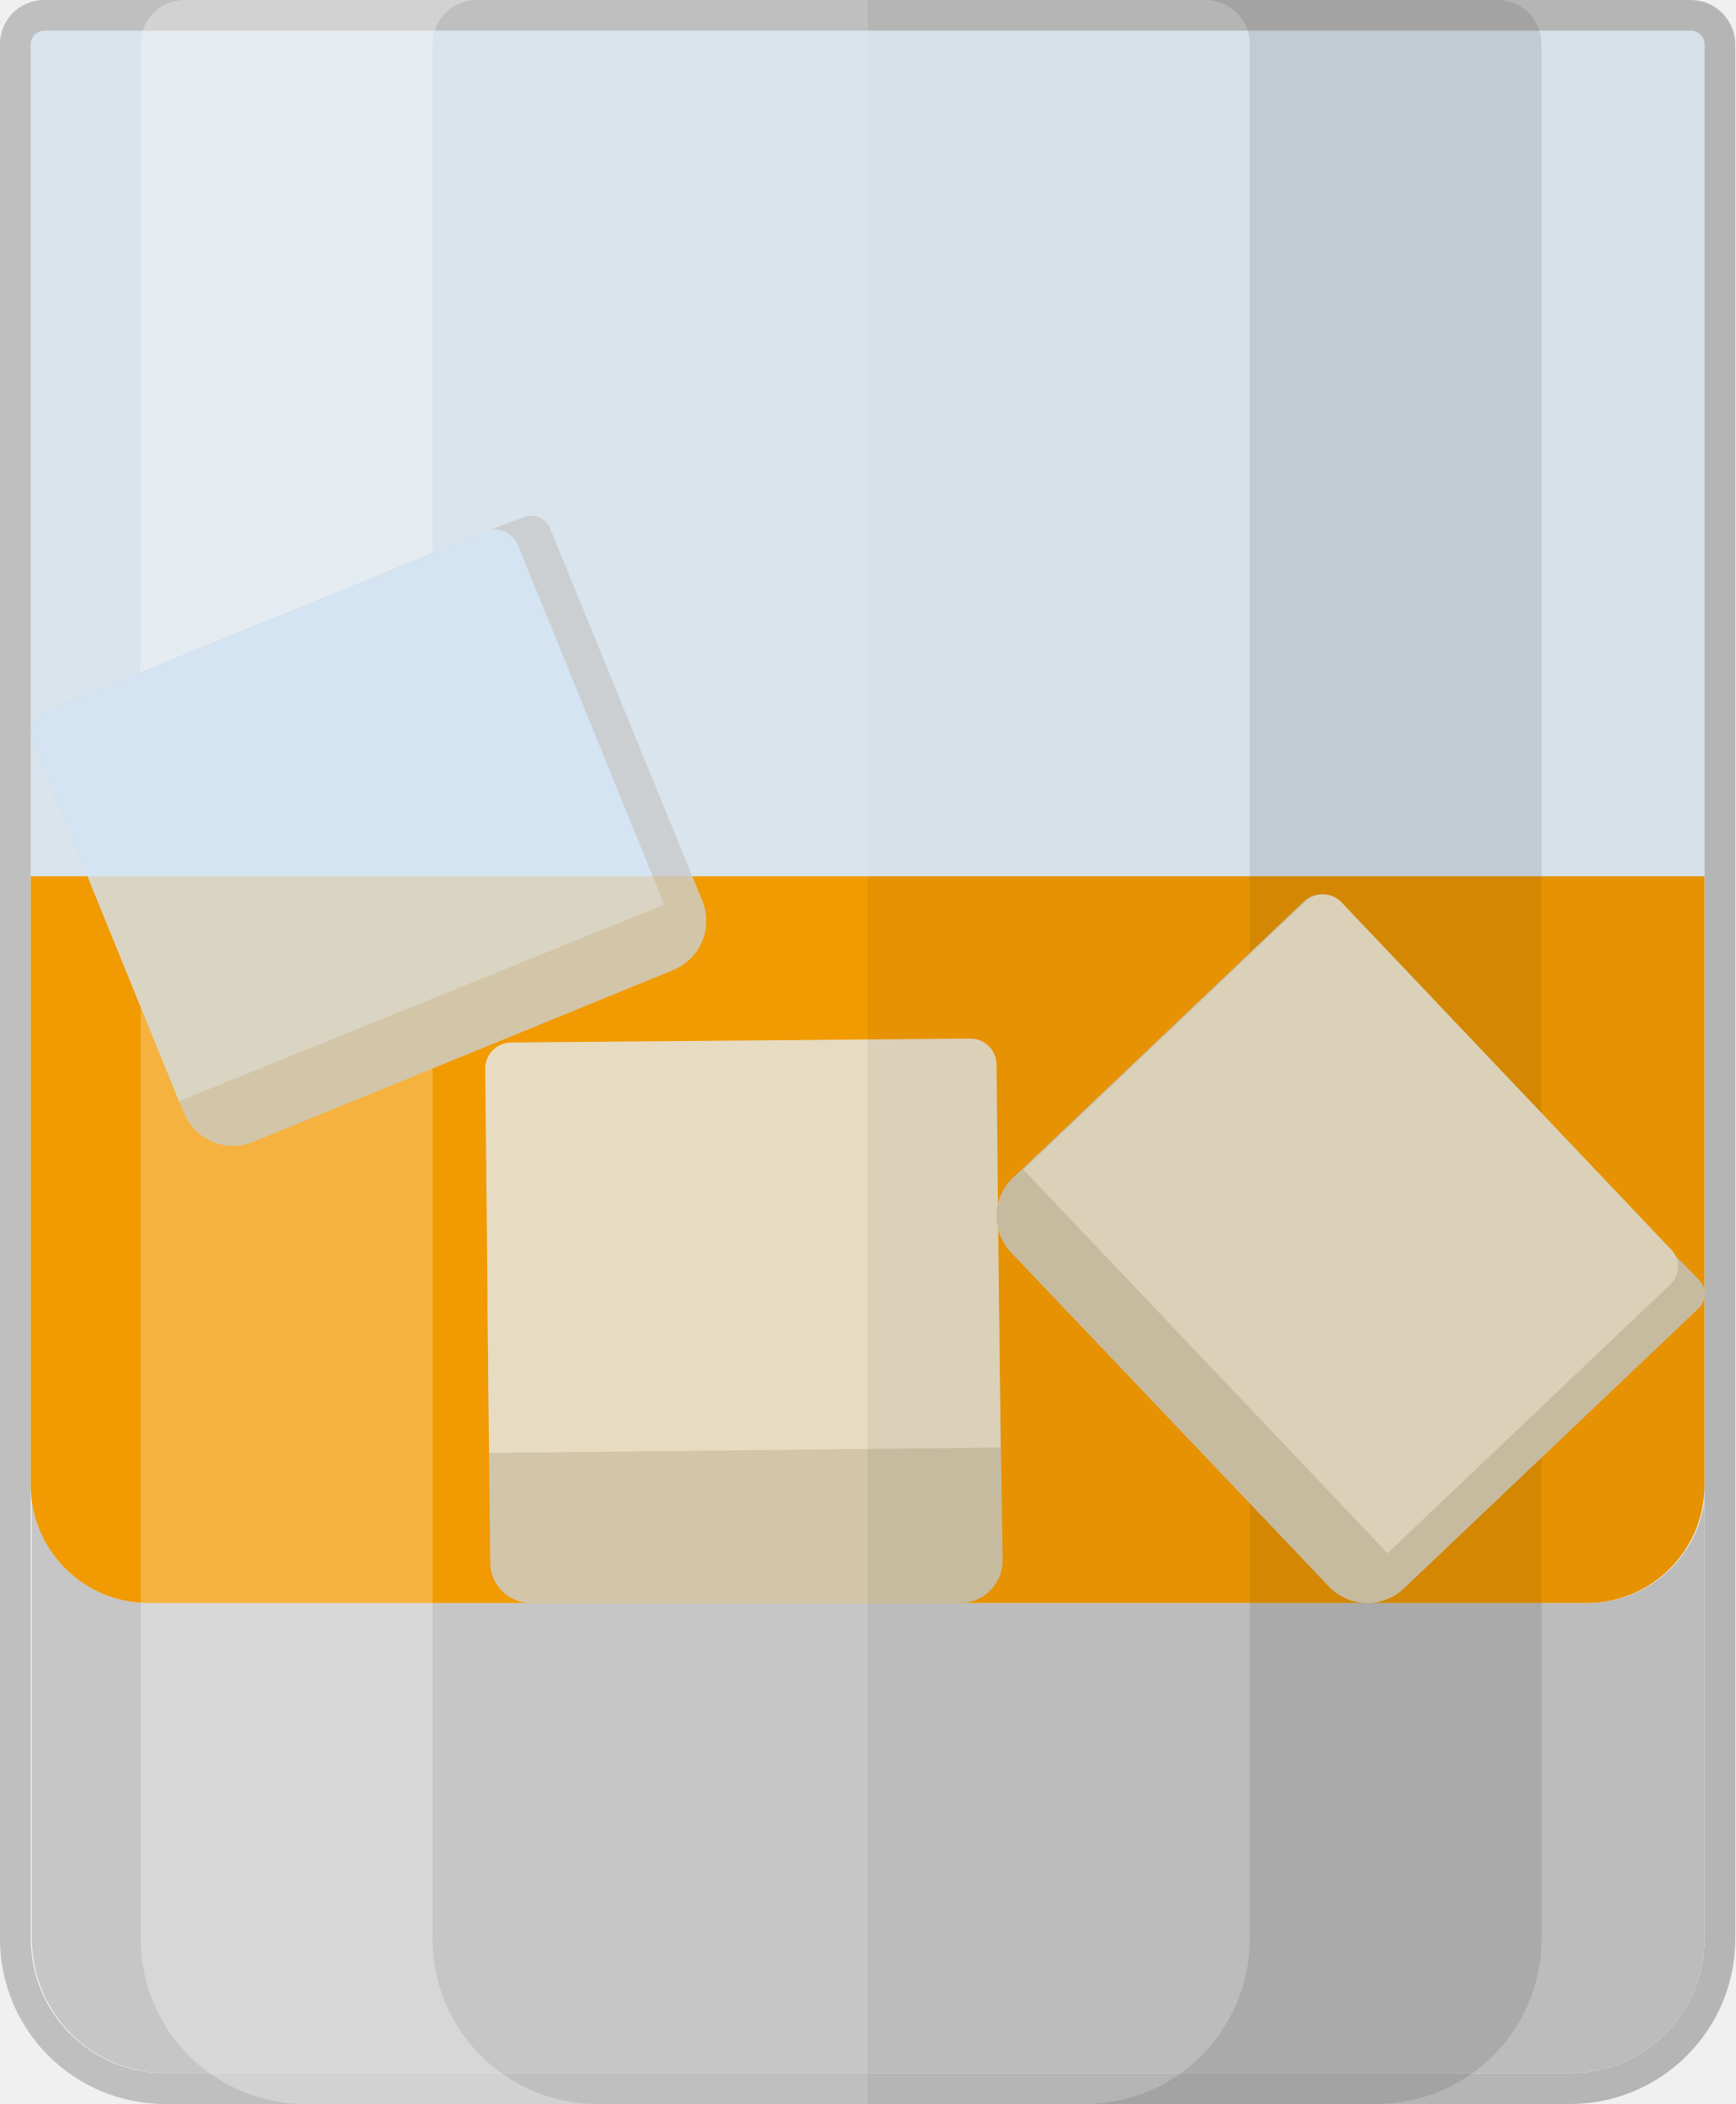
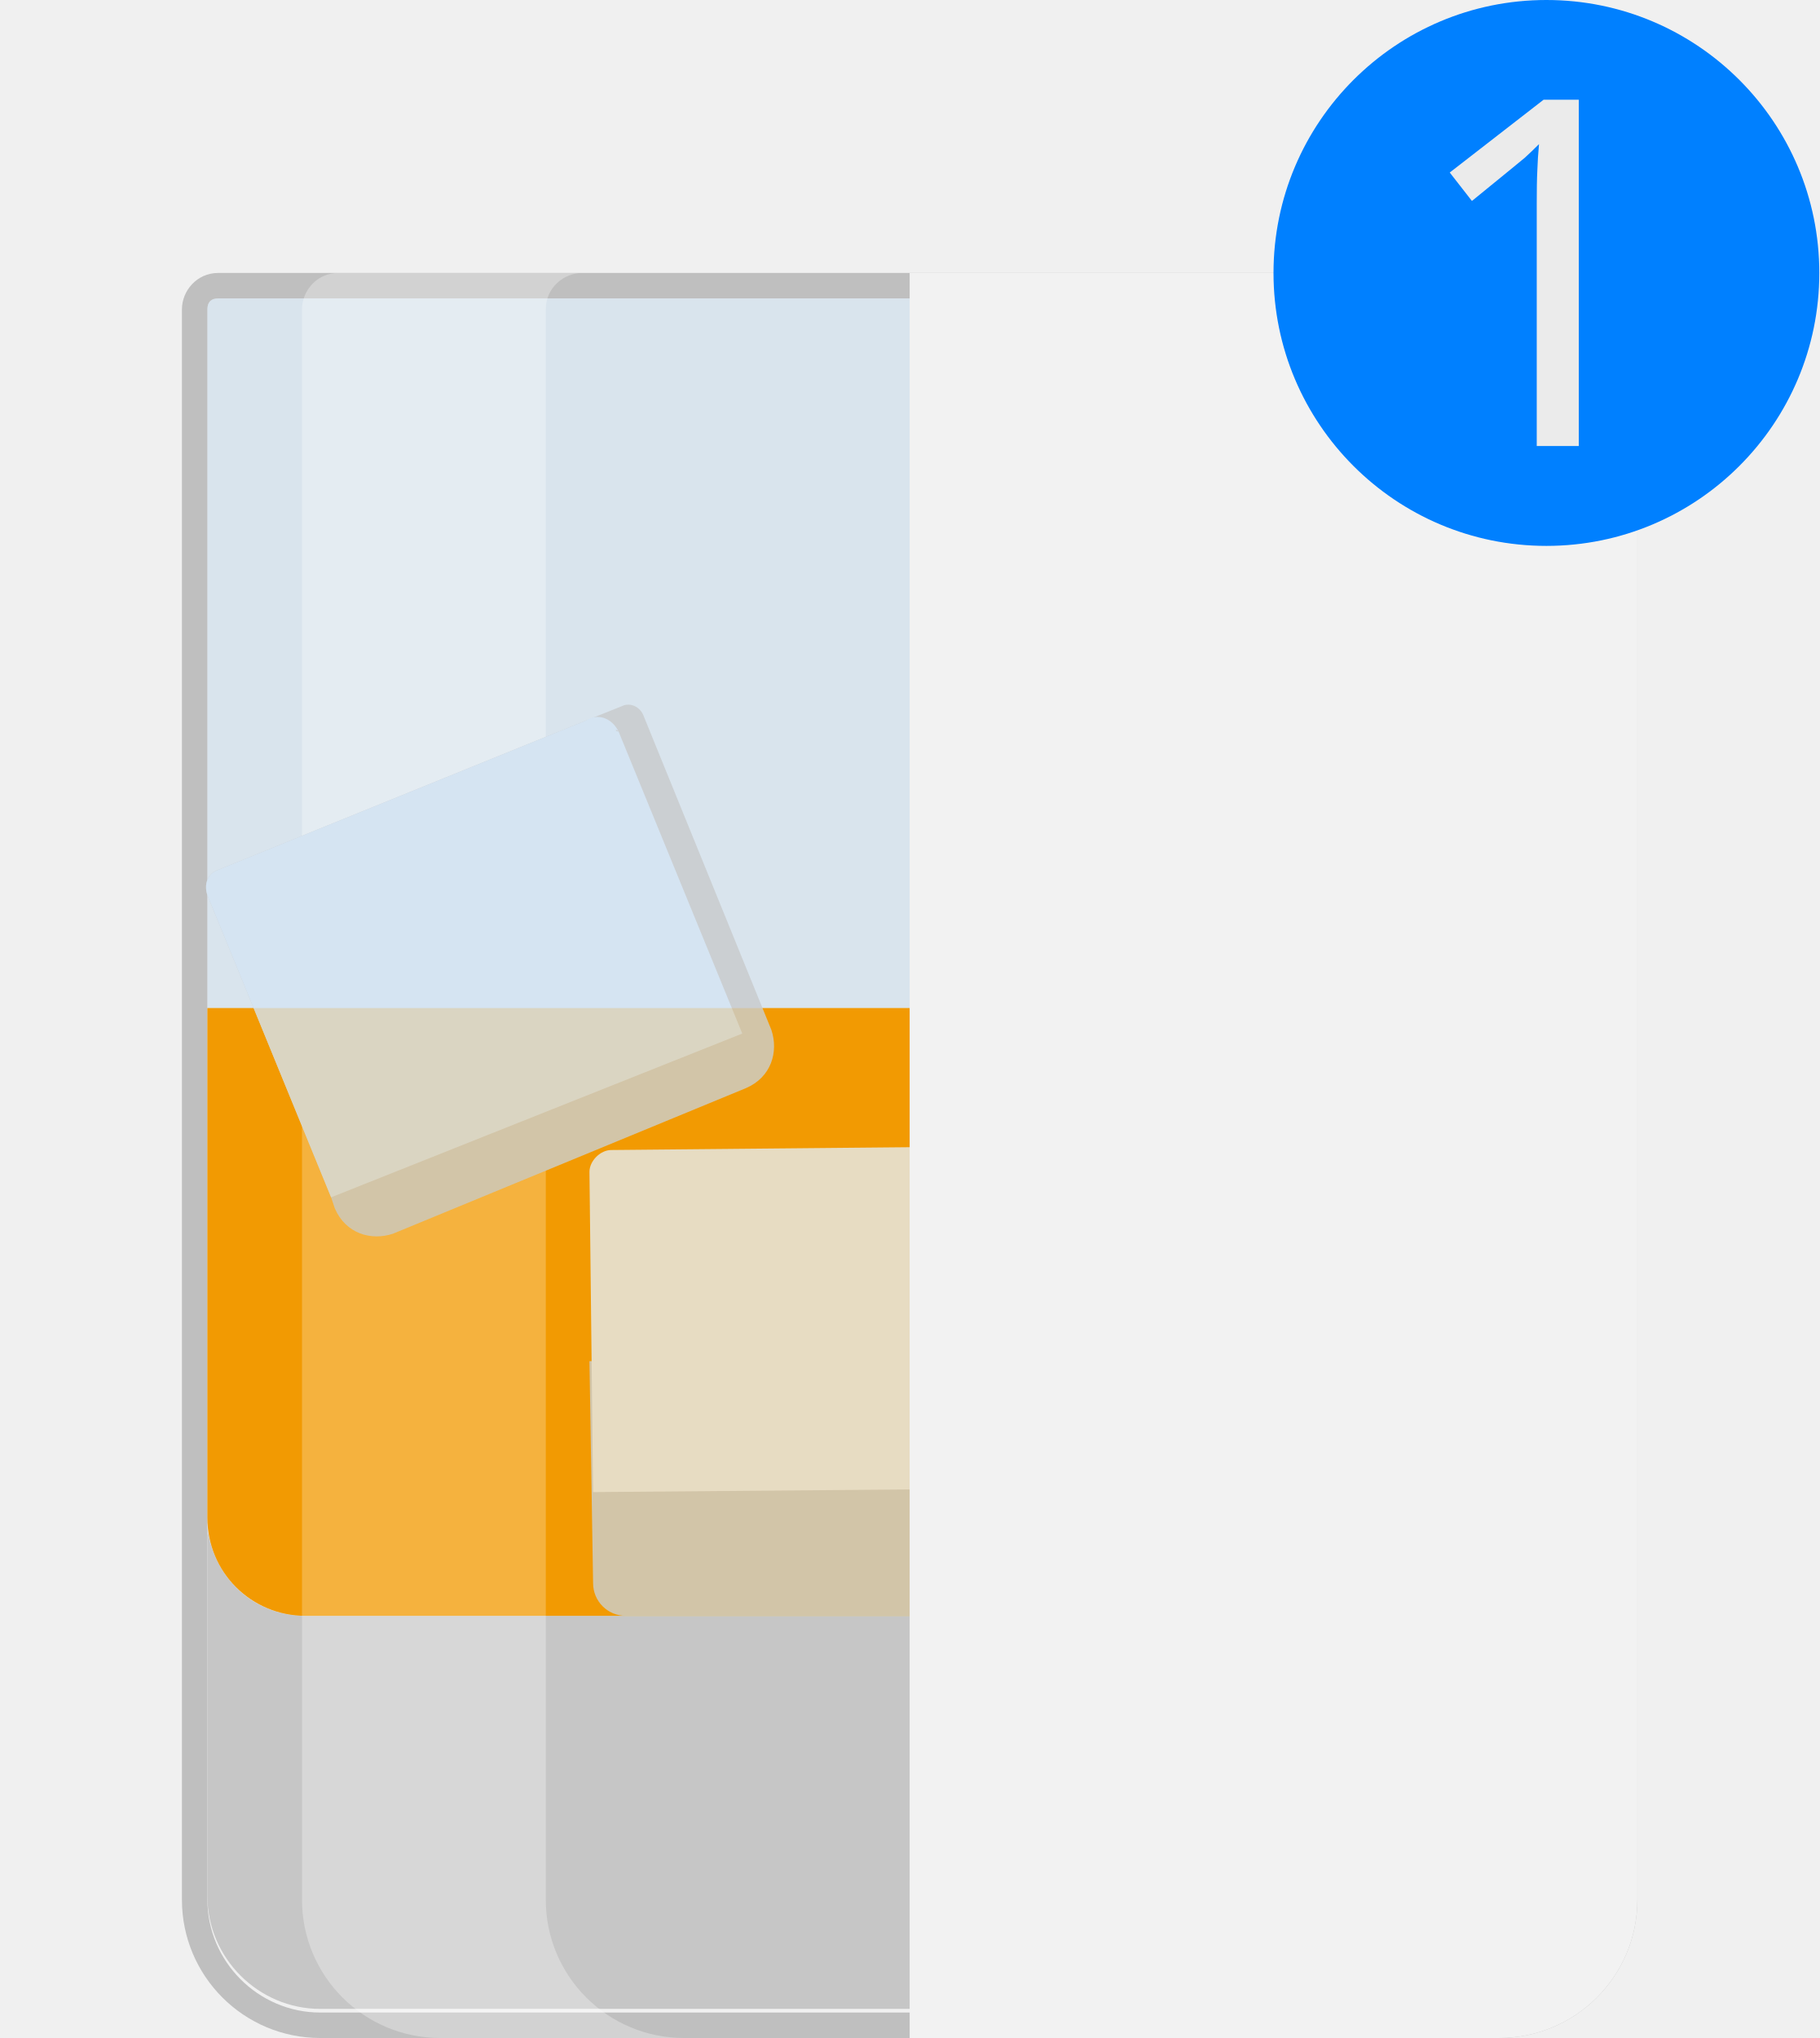
- <svg xmlns="http://www.w3.org/2000/svg" viewBox="0 0 48.46 58.75">
-   <defs>
-     <style>.cls-1{isolation:isolate;}.cls-2{fill:#bfbfbf;}.cls-3{fill:#c6c6c6;}.cls-4{opacity:0.4;}.cls-5{fill:#b7d1e8;}.cls-6{fill:#f29a02;}.cls-7{fill:#fff;opacity:0.3;}.cls-8{fill:#e6e6e6;}.cls-13,.cls-8{mix-blend-mode:multiply;}.cls-9{fill:#cbcfd2;}.cls-10{fill:#e5ecf2;}.cls-11{fill:#d5e4f2;}.cls-12{opacity:0.2;}.cls-13{fill:#f2f2f2;}</style>
-   </defs>
-   <g class="cls-1">
-     <g id="Layer_2" data-name="Layer 2">
-       <g id="Layer_1-2" data-name="Layer 1">
-         <path class="cls-2" d="M47.6,54.14a3.75,3.75,0,0,1-3.75,3.75H4.61A3.75,3.75,0,0,1,.86,54.14V1.23A.38.38,0,0,1,1.23.86h46a.38.38,0,0,1,.37.37ZM47.23,0h-46A1.23,1.23,0,0,0,0,1.24v52.9a4.61,4.61,0,0,0,4.61,4.61H43.85a4.61,4.61,0,0,0,4.61-4.61V1.24A1.24,1.24,0,0,0,47.23,0Z" />
-         <path class="cls-3" d="M44.31,44.76H4.15A3.29,3.29,0,0,1,.89,41.89h0V54.14a3.75,3.75,0,0,0,3.75,3.75H43.85a3.75,3.75,0,0,0,3.75-3.75V41.89h0A3.29,3.29,0,0,1,44.31,44.76Z" />
-         <g class="cls-4">
-           <path class="cls-5" d="M47.6,1.19V41.47a3.29,3.29,0,0,1-3.29,3.29H4.15A3.29,3.29,0,0,1,.86,41.47V1.19A.33.33,0,0,1,1.19.86H47.27A.33.33,0,0,1,47.6,1.19Z" />
+ <svg xmlns="http://www.w3.org/2000/svg" version="1.1" id="Layer_1" x="0px" y="0px" viewBox="0 0 50 56" style="enable-background:new 0 0 50 56;" xml:space="preserve">
+   <style type="text/css">
+ 	.st0{fill:#BFBFBF;}
+ 	.st1{fill:#C6C6C6;}
+ 	.st2{opacity:0.4;}
+ 	.st3{fill:#B7D1E8;}
+ 	.st4{fill:#F29A02;}
+ 	.st5{opacity:0.3;fill:#FFFFFF;enable-background:new    ;}
+ 	.st6{fill:#E6E6E6;}
+ 	.st7{fill:#CBCFD2;}
+ 	.st8{fill:#E5ECF2;}
+ 	.st9{fill:#D5E4F2;}
+ 	.st10{opacity:0.2;}
+ 	.st11{fill:#F2F2F2;}
+ 	.st12{fill:#0080FF;}
+ 	.st13{fill:#EBEBEB;}
+ 	.st14{font-family:'SegoeUI-Bold';}
+ 	.st15{font-size:13.335px;}
+ </style>
+   <g>
+     <g id="Layer_2_1_">
+       <g id="Layer_1-2">
+         <path class="st0" d="M44.3,52.2c0,1.7-1.4,3.1-3.1,3.1l0,0H8.8c-1.7,0-3.1-1.4-3.1-3.1l0,0V8.5c0-0.2,0.1-0.3,0.3-0.3h38     c0.2,0,0.3,0.1,0.3,0.3V52.2z M44,7.5H6c-0.6,0-1,0.5-1,1c0,0,0,0,0,0v43.7C5,54.3,6.7,56,8.8,56l0,0h32.4c2.1,0,3.8-1.7,3.8-3.8     l0,0V8.5C45,8,44.5,7.5,44,7.5z" />
+         <path class="st1" d="M41.6,44.4H8.4c-1.4,0-2.5-1-2.7-2.4l0,0v10.1c0,1.7,1.4,3.1,3.1,3.1h32.4c1.7,0,3.1-1.4,3.1-3.1l0,0V42.1     l0,0C44.1,43.4,42.9,44.5,41.6,44.4z" />
+         <g class="st2">
+           <path class="st3" d="M44.3,8.5v33.2c0,1.5-1.2,2.7-2.7,2.7c0,0,0,0,0,0H8.4c-1.5,0-2.7-1.2-2.7-2.7c0,0,0,0,0,0V8.5      c0-0.2,0.1-0.3,0.3-0.3l0,0h38C44.2,8.2,44.3,8.3,44.3,8.5z" />
        </g>
-         <path class="cls-6" d="M47.6,24.47v17a3.29,3.29,0,0,1-3.29,3.29H4.15A3.29,3.29,0,0,1,.86,41.47v-17Z" />
-         <path class="cls-7" d="M12.08,54.14V1.23A1.23,1.23,0,0,1,13.31,0H5.16A1.23,1.23,0,0,0,3.93,1.23V54.14a4.6,4.6,0,0,0,4.61,4.61h8.15A4.6,4.6,0,0,1,12.08,54.14Z" />
-         <path class="cls-8" d="M34.9,54.14V1.23A1.23,1.23,0,0,0,33.66,0h8.15a1.23,1.23,0,0,1,1.24,1.23V54.14a4.61,4.61,0,0,1-4.61,4.61H30.29A4.61,4.61,0,0,0,34.9,54.14Z" />
-         <path class="cls-9" d="M26.91,44.76H14.83a1.13,1.13,0,0,1-1.14-1.11l-.08-7.34,14.28-.14L28,43.5A1.2,1.2,0,0,1,26.91,44.76Z" />
-         <path class="cls-10" d="M27.94,40.42l-14.28.15-.11-10.72a.73.73,0,0,1,.72-.74L27.09,29a.73.73,0,0,1,.74.72Z" />
-         <path class="cls-9" d="M14.63,14.44a.56.56,0,0,1,.73.31l4.26,10.42a1.48,1.48,0,0,1-.8,1.91L7.06,31.89a1.48,1.48,0,0,1-1.92-.81L5,30.75l-4.07-10a.7.7,0,0,1,.34-.89l0,0,12.25-5Z" />
-         <path class="cls-11" d="M14.48,15.26l4.07,10L5,30.75l-4.07-10a.7.7,0,0,1,.34-.89l0,0,12.25-5A.69.69,0,0,1,14.48,15.26Z" />
-         <path class="cls-9" d="M47.44,35.73a.56.56,0,0,1,0,.8l-8.23,7.82a1.48,1.48,0,0,1-2.1-.05L28.26,35a1.48,1.48,0,0,1,0-2.09l.27-.25,7.87-7.48a.71.71,0,0,1,1,0s0,0,0,0l9.19,9.68Z" />
-         <path class="cls-10" d="M46.62,35.89l-7.87,7.48L28.58,32.66l7.87-7.48a.71.71,0,0,1,1,0s0,0,0,0l9.19,9.68A.69.69,0,0,1,46.62,35.89Z" />
-         <g class="cls-12">
-           <path class="cls-6" d="M47.6,24.47v17a3.29,3.29,0,0,1-3.29,3.29H4.15A3.29,3.29,0,0,1,.86,41.47v-17Z" />
+         <path class="st4" d="M44.3,27.7v14c0,1.5-1.2,2.7-2.7,2.7c0,0,0,0,0,0H8.4c-1.5,0-2.7-1.2-2.7-2.7c0,0,0,0,0,0v-14L44.3,27.7z" />
+         <path class="st5" d="M15,52.2V8.5c0-0.6,0.5-1,1-1c0,0,0,0,0,0H9.3c-0.6,0-1,0.5-1,1v43.7c0,2.1,1.7,3.8,3.8,3.8c0,0,0,0,0,0h6.7     C16.7,56,15,54.3,15,52.2C15,52.2,15,52.2,15,52.2z" />
+         <path class="st6" d="M33.8,52.2V8.5c0-0.6-0.5-1-1-1c0,0,0,0,0,0h6.7c0.6,0,1,0.4,1,1c0,0,0,0,0,0v43.7c0,2.1-1.7,3.8-3.8,3.8     l0,0H30C32.1,56,33.8,54.3,33.8,52.2L33.8,52.2z" />
+         <path class="st7" d="M27.2,44.4h-10c-0.5,0-0.9-0.4-0.9-0.9l-0.1-6.1L28,37.4l0.1,6.1C28.1,43.9,27.7,44.4,27.2,44.4z" />
+         <path class="st8" d="M28.1,40.9L16.3,41l-0.1-8.8c0-0.3,0.3-0.6,0.6-0.6c0,0,0,0,0,0l10.6-0.1c0.3,0,0.6,0.3,0.6,0.6c0,0,0,0,0,0     L28.1,40.9z" />
+         <path class="st7" d="M17.1,19.4c0.2-0.1,0.5,0,0.6,0.3c0,0,0,0,0,0l3.5,8.6c0.2,0.6,0,1.3-0.7,1.6l-9.7,4c-0.6,0.2-1.3,0-1.6-0.7     l-0.1-0.3l-3.4-8.3c-0.1-0.3,0-0.6,0.3-0.7l0,0l10.1-4.1L17.1,19.4z" />
+         <path class="st9" d="M17,20.1l3.4,8.3L9.1,32.9l-3.4-8.3c-0.1-0.3,0-0.6,0.3-0.7l0,0l10.1-4.1C16.4,19.6,16.8,19.7,17,20.1     C16.9,20,16.9,20.1,17,20.1z" />
+         <path class="st7" d="M44.2,37c0.2,0.2,0.2,0.5,0,0.7c0,0,0,0,0,0l-6.8,6.5c-0.5,0.5-1.3,0.5-1.7,0c0,0,0,0,0,0l-7.3-7.7     c-0.5-0.5-0.5-1.2,0-1.7l0.2-0.2l6.5-6.2c0.2-0.2,0.6-0.2,0.8,0l0,0l7.6,8L44.2,37z" />
+         <path class="st8" d="M43.5,37.1L37,43.3l-8.4-8.8l6.5-6.2c0.2-0.2,0.6-0.2,0.8,0l0,0l7.6,8C43.7,36.5,43.7,36.8,43.5,37.1     C43.5,37.1,43.5,37.1,43.5,37.1z" />
+         <g class="st10">
+           <path class="st4" d="M44.3,27.7v14c0,1.5-1.2,2.7-2.7,2.7c0,0,0,0,0,0H8.4c-1.5,0-2.7-1.2-2.7-2.7c0,0,0,0,0,0v-14L44.3,27.7z" />
        </g>
-         <path class="cls-13" d="M48.46,1.24v52.9a4.61,4.61,0,0,1-4.61,4.61H24.23V0h23A1.24,1.24,0,0,1,48.46,1.24Z" />
+         <path class="st11" d="M45,8.5v43.7c0,2.1-1.7,3.8-3.8,3.8l0,0H25V7.5h19C44.5,7.5,45,8,45,8.5z" />
      </g>
    </g>
  </g>
+   <g>
+     <circle id="path1269" class="st12" cx="42.5" cy="7.5" r="7.5" />
+     <text transform="matrix(1 0 0 1 38.6562 12.2563)" class="st13 st14 st15">1</text>
+   </g>
</svg>
